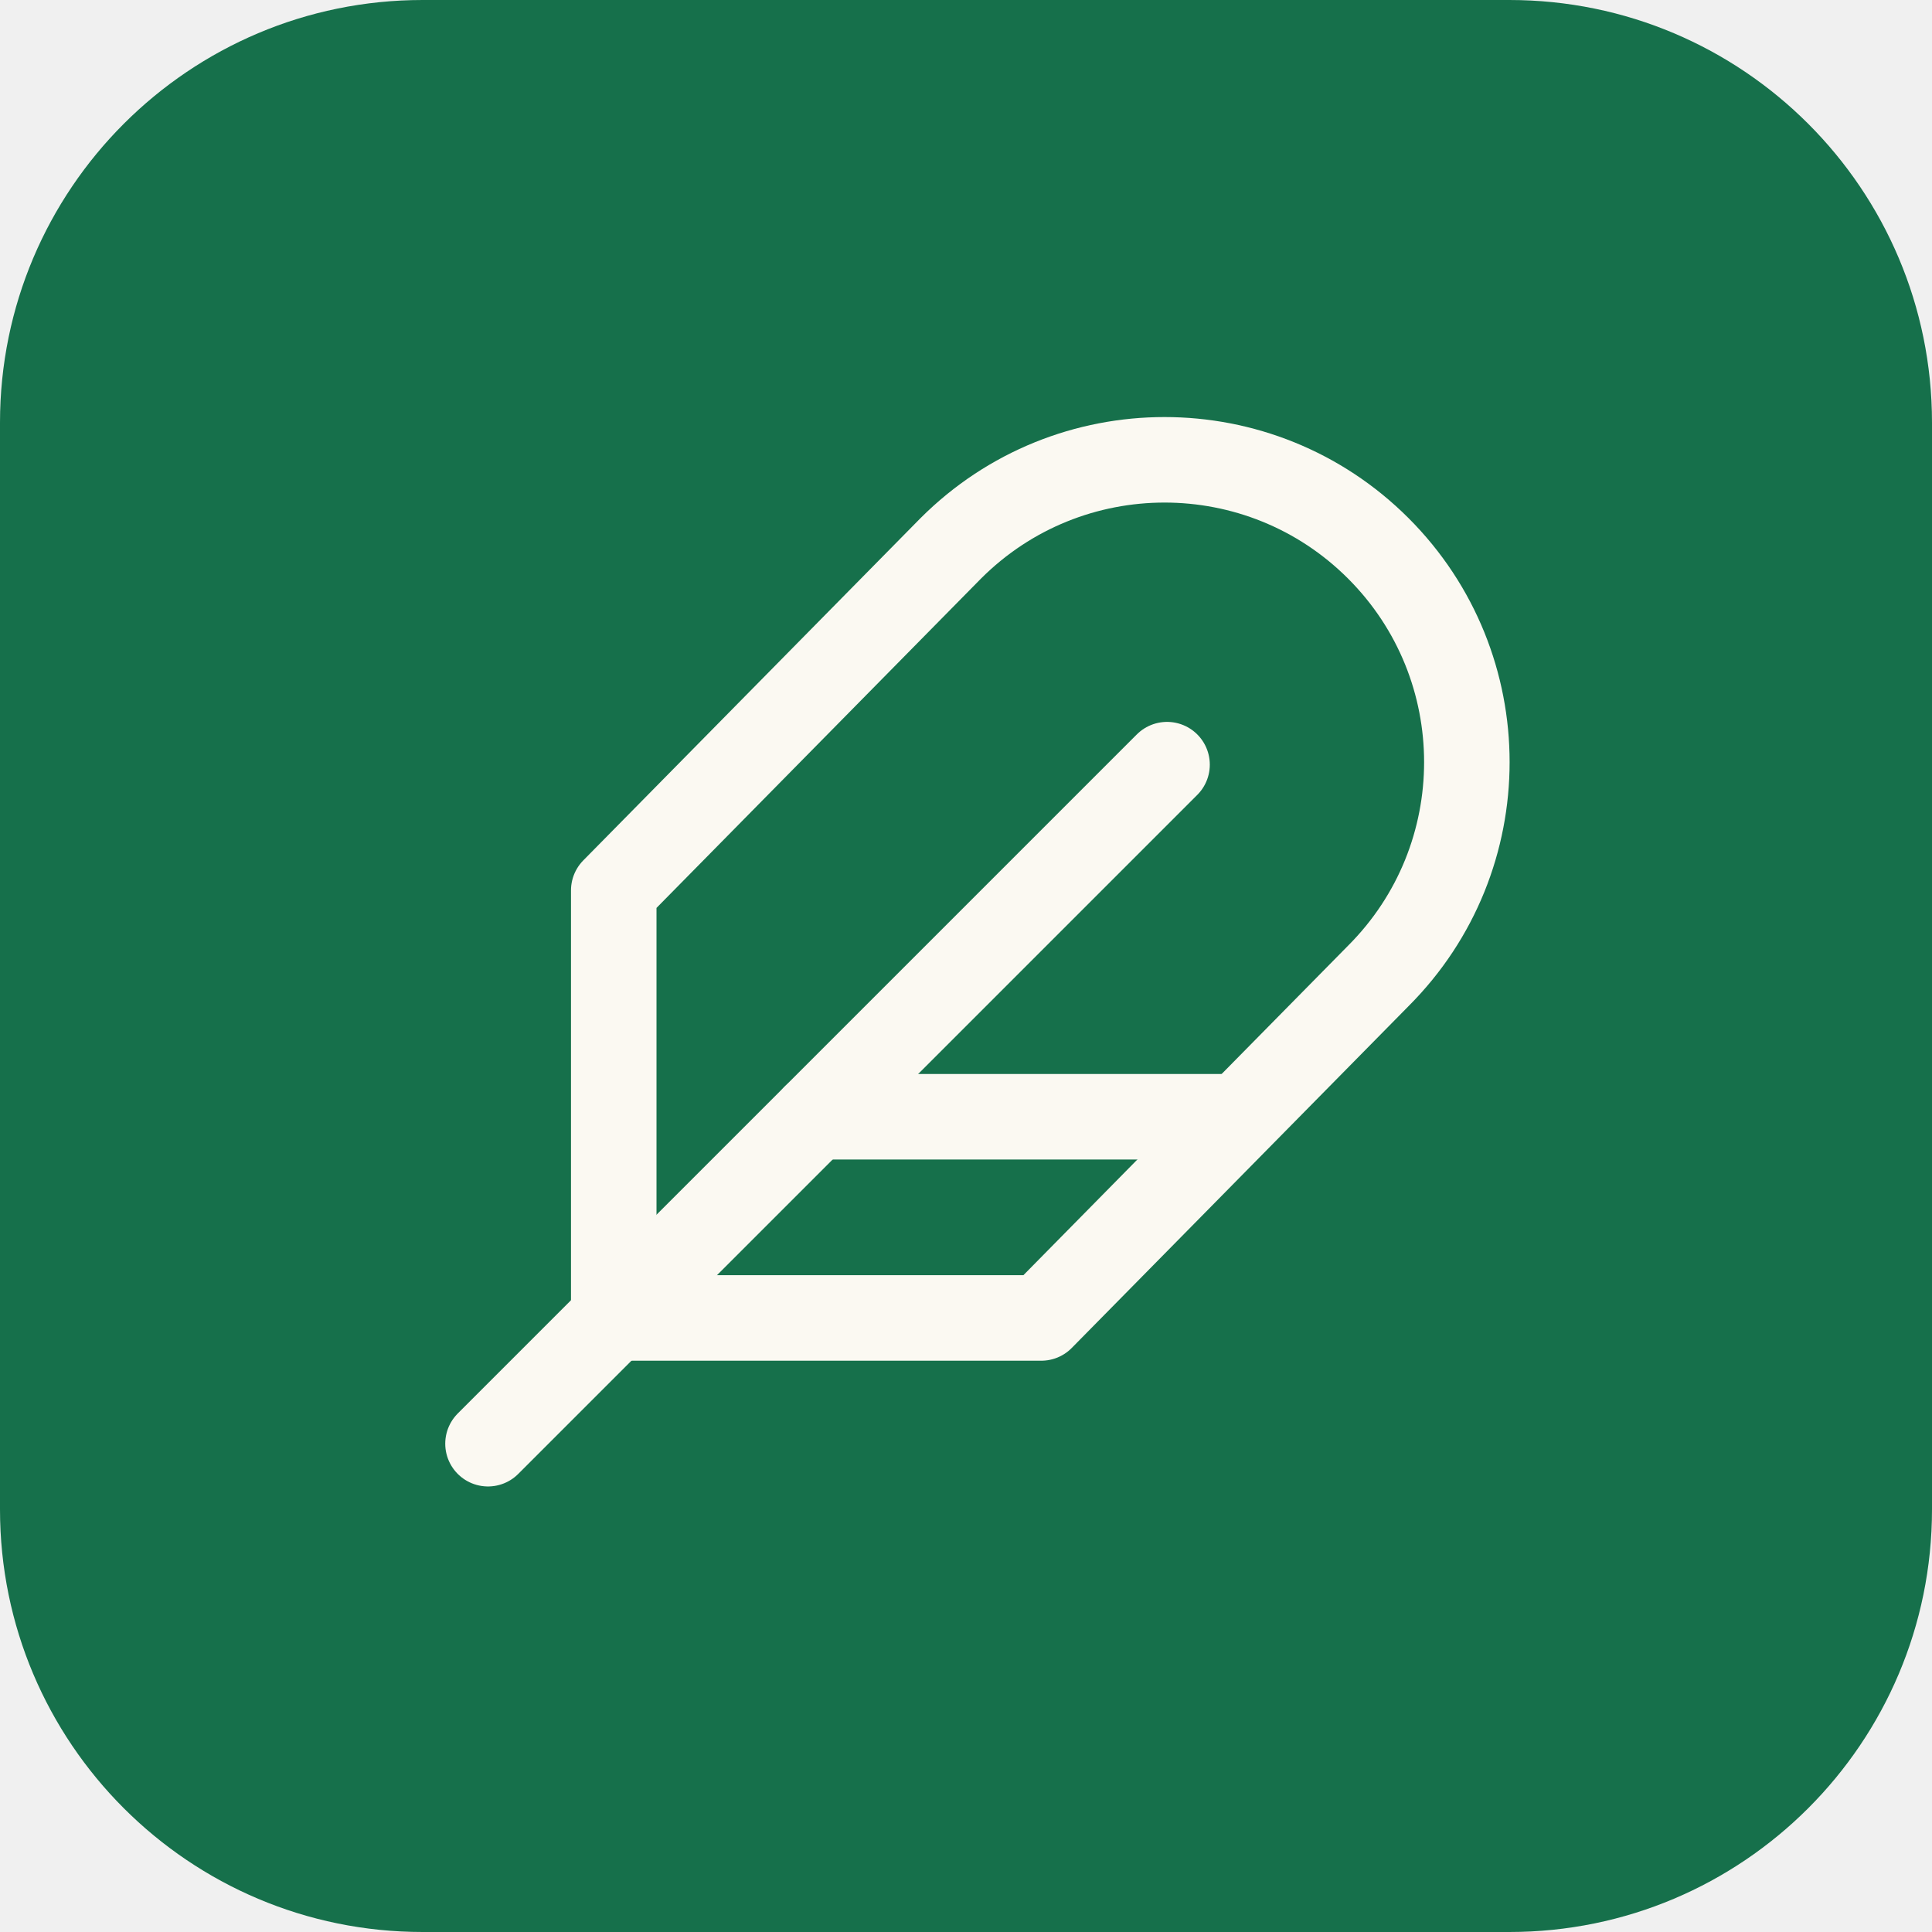
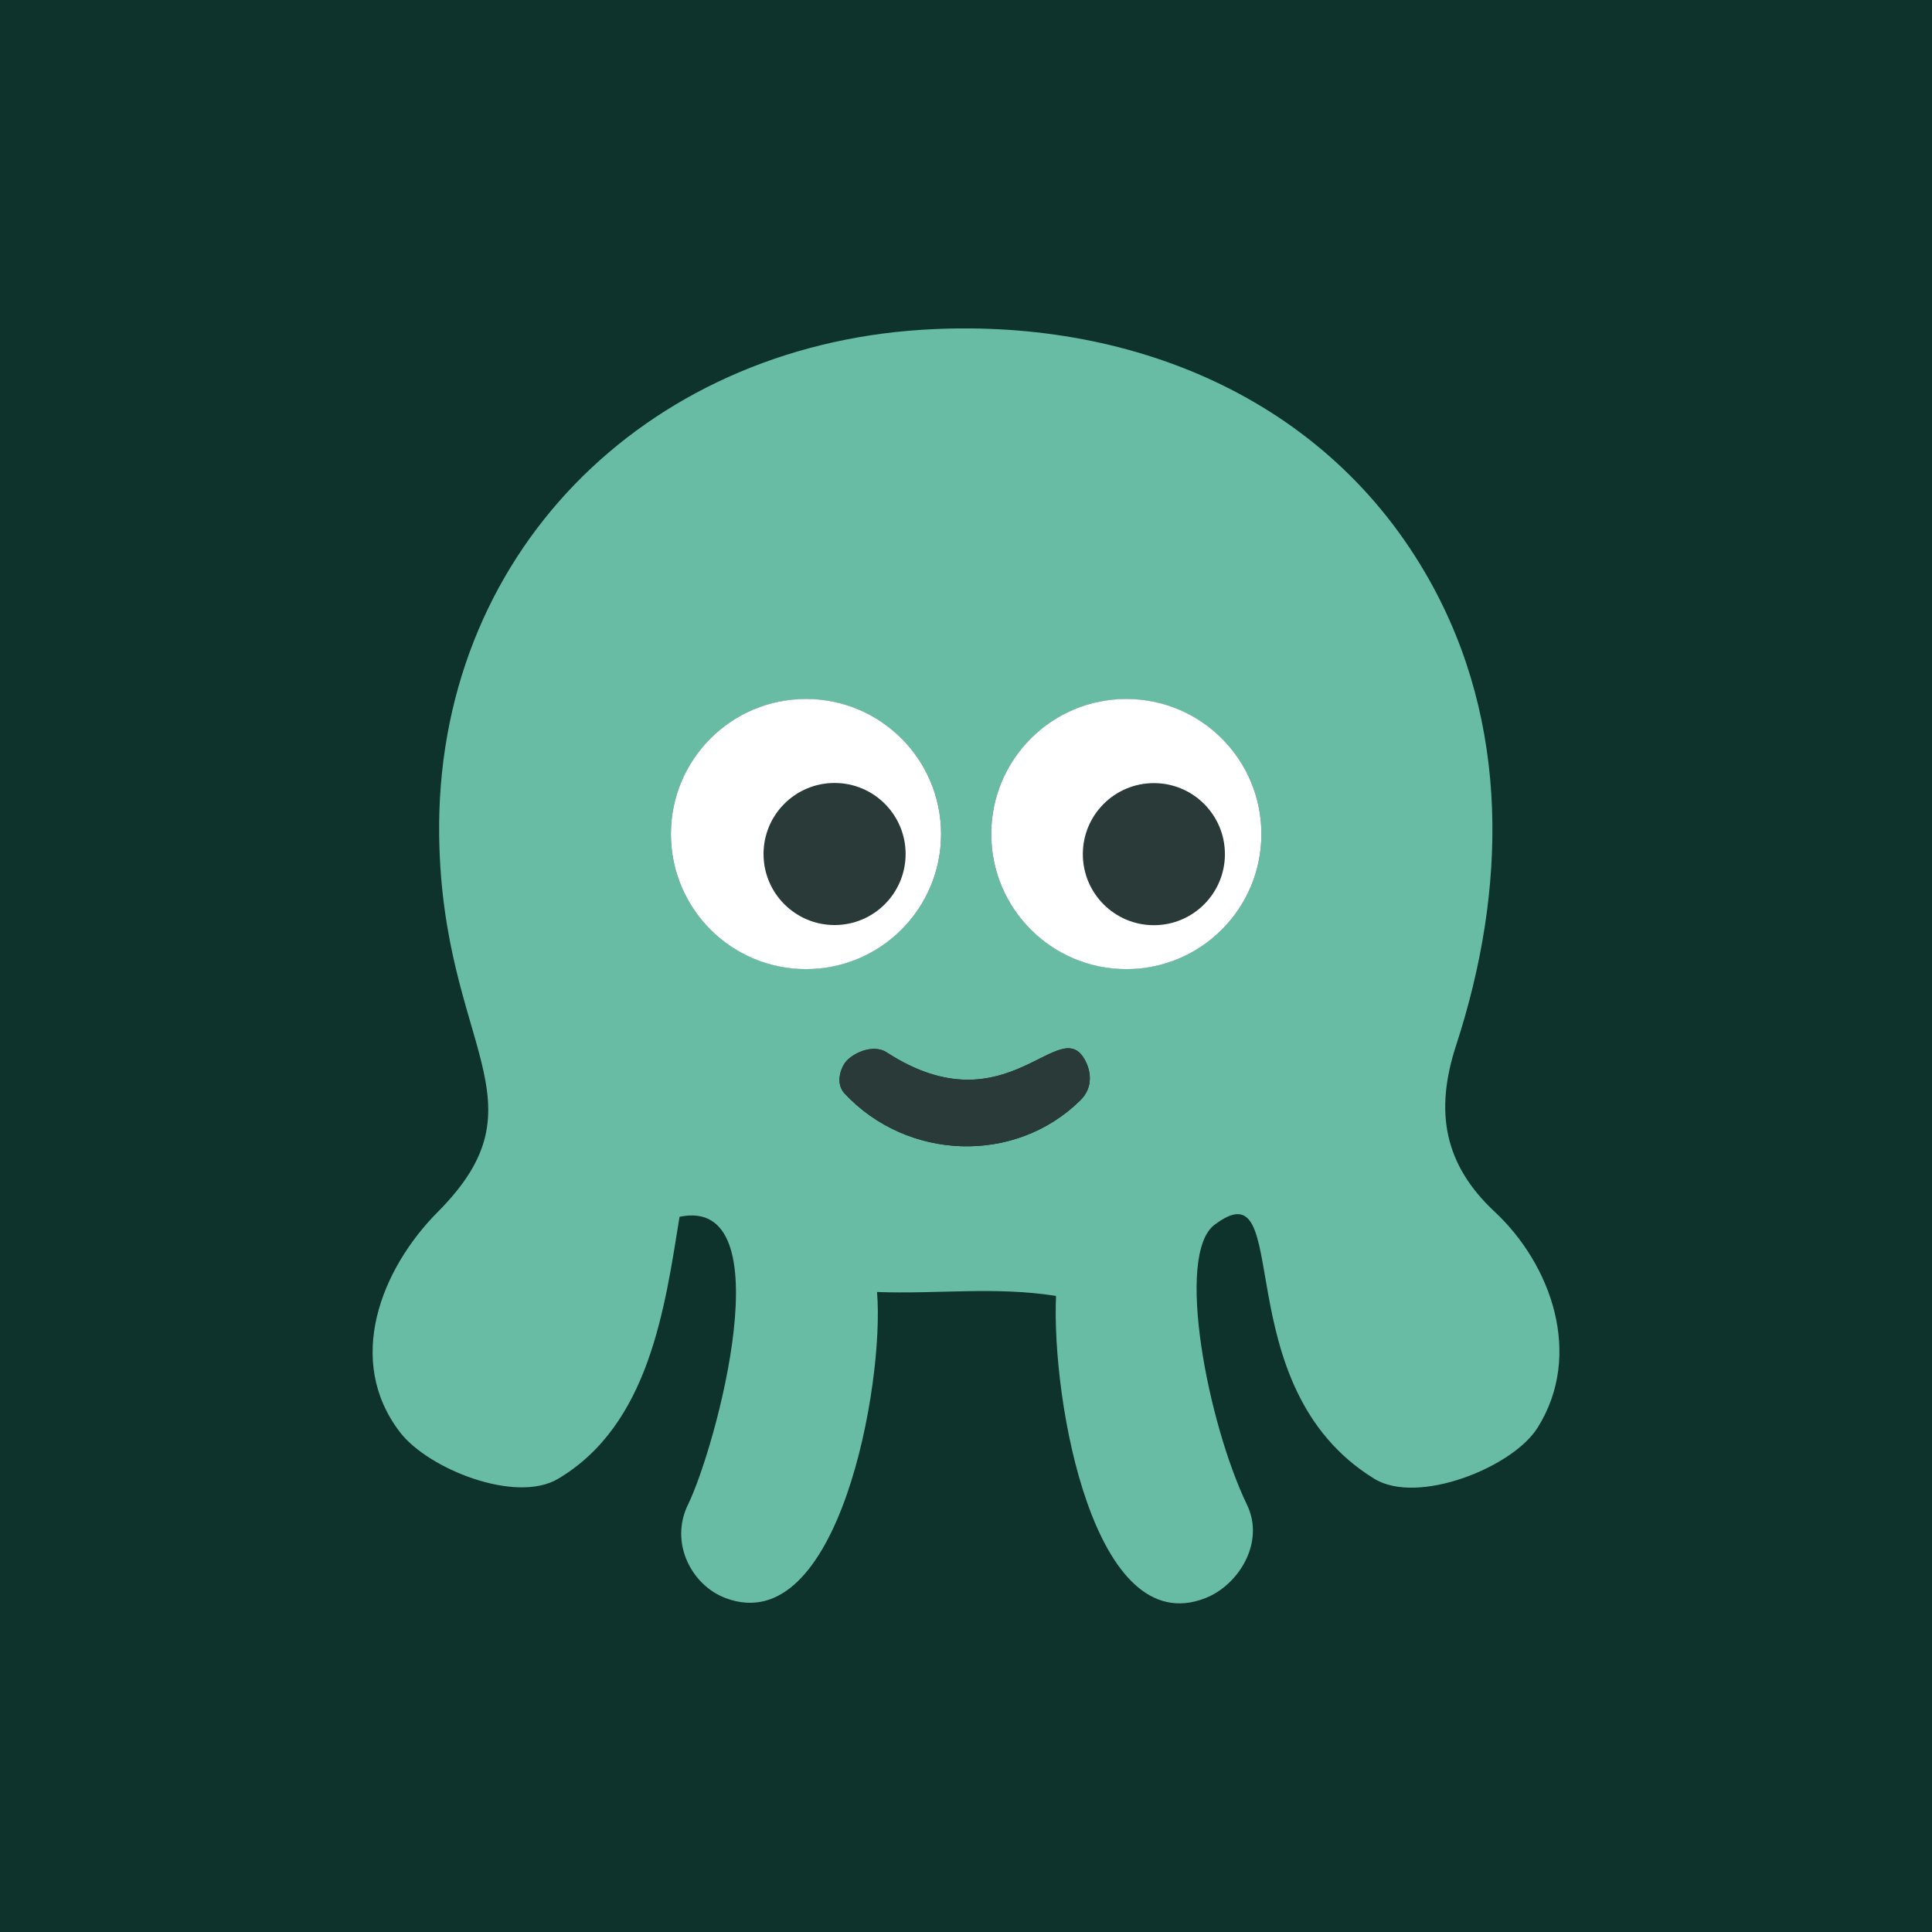
- <svg xmlns="http://www.w3.org/2000/svg" width="512" height="512" viewBox="0 0 512 512">
-   <rect width="512" height="512" rx="112" fill="#16704B" />
-   <g transform="translate(96,96) scale(13.33)" fill="none" stroke="#FBF9F2" stroke-width="1.7" stroke-linecap="round" stroke-linejoin="round">
-     <path d="M20.2 12.2a6 6 0 0 0-8.5-8.5L5 10.5V19h8.5z" />
-     <path d="M16 8 2.5 21.5" />
-     <path d="M17.4 15H9" />
+ <svg xmlns="http://www.w3.org/2000/svg" width="64" height="64" viewBox="0 0 64 64">
+   <rect width="64" height="64" fill="#0E322C" />
+   <g transform="translate(12.348 10.880) scale(0.49334)">
+     <path fill="#69BCA4" d="M45.86,64.96c-4.09-.64-7.87-.11-12-.26.52,6.07-2.57,23.47-10.2,20.54-2.25-.86-3.75-3.7-2.49-6.27,1.87-3.84,6.49-20.79-.57-19.32-.99,6.13-2.03,13.95-8.15,17.59-2.85,1.7-8.72-.66-10.61-3.11-3.73-4.84-1.27-10.99,2.53-14.81,7.45-7.49.31-10.98.09-25.18C4.18,15.23,18.21,1.28,36.87.09c13.87-.88,27.18,4.52,34.08,16.81,5.43,9.67,5.19,20.83,1.79,31.25-1.45,4.45-.8,7.99,2.59,11.16,3.78,3.52,5.98,9.59,2.88,14.51-1.68,2.67-8.05,5.21-10.96,3.42-10.19-6.26-5.25-21.2-10.73-17.05-2.66,2.01-.44,13.36,2.18,18.79,1.23,2.55-.57,5.4-2.78,6.27-7.48,2.96-10.35-13.22-10.04-20.29ZM38.16,33.95c0-5-4.06-9.06-9.07-9.06s-9.07,4.06-9.07,9.06,4.06,9.06,9.07,9.06,9.07-4.06,9.07-9.06ZM59.67,33.95c0-5-4.06-9.06-9.07-9.06s-9.07,4.06-9.07,9.06,4.06,9.06,9.07,9.06,9.07-4.06,9.07-9.06ZM34.51,48.61c-.95-.62-2.37.1-2.8.7-.28.4-.66,1.38-.02,2.07,4.2,4.49,11.43,4.78,15.82.45.89-.87.67-1.94.41-2.51-1.7-3.7-5.21,4.61-13.41-.71Z" />
+     <circle cx="29.09" cy="33.95" r="9.07" fill="#fff" />
+     <circle cx="50.60" cy="33.95" r="9.07" fill="#fff" />
+     <path fill="#293A38" d="M34.51,48.61c8.2,5.32,11.71-2.99,13.41.71.26.57.48,1.64-.41,2.51-4.39,4.33-11.62,4.04-15.82-.45-.64-.69-.27-1.67.02-2.07.42-.6,1.85-1.31,2.8-.7Z" />
+     <circle cx="31.01" cy="35.29" r="4.77" fill="#293A38" />
+     <circle cx="52.45" cy="35.30" r="4.77" fill="#293A38" />
  </g>
</svg>
